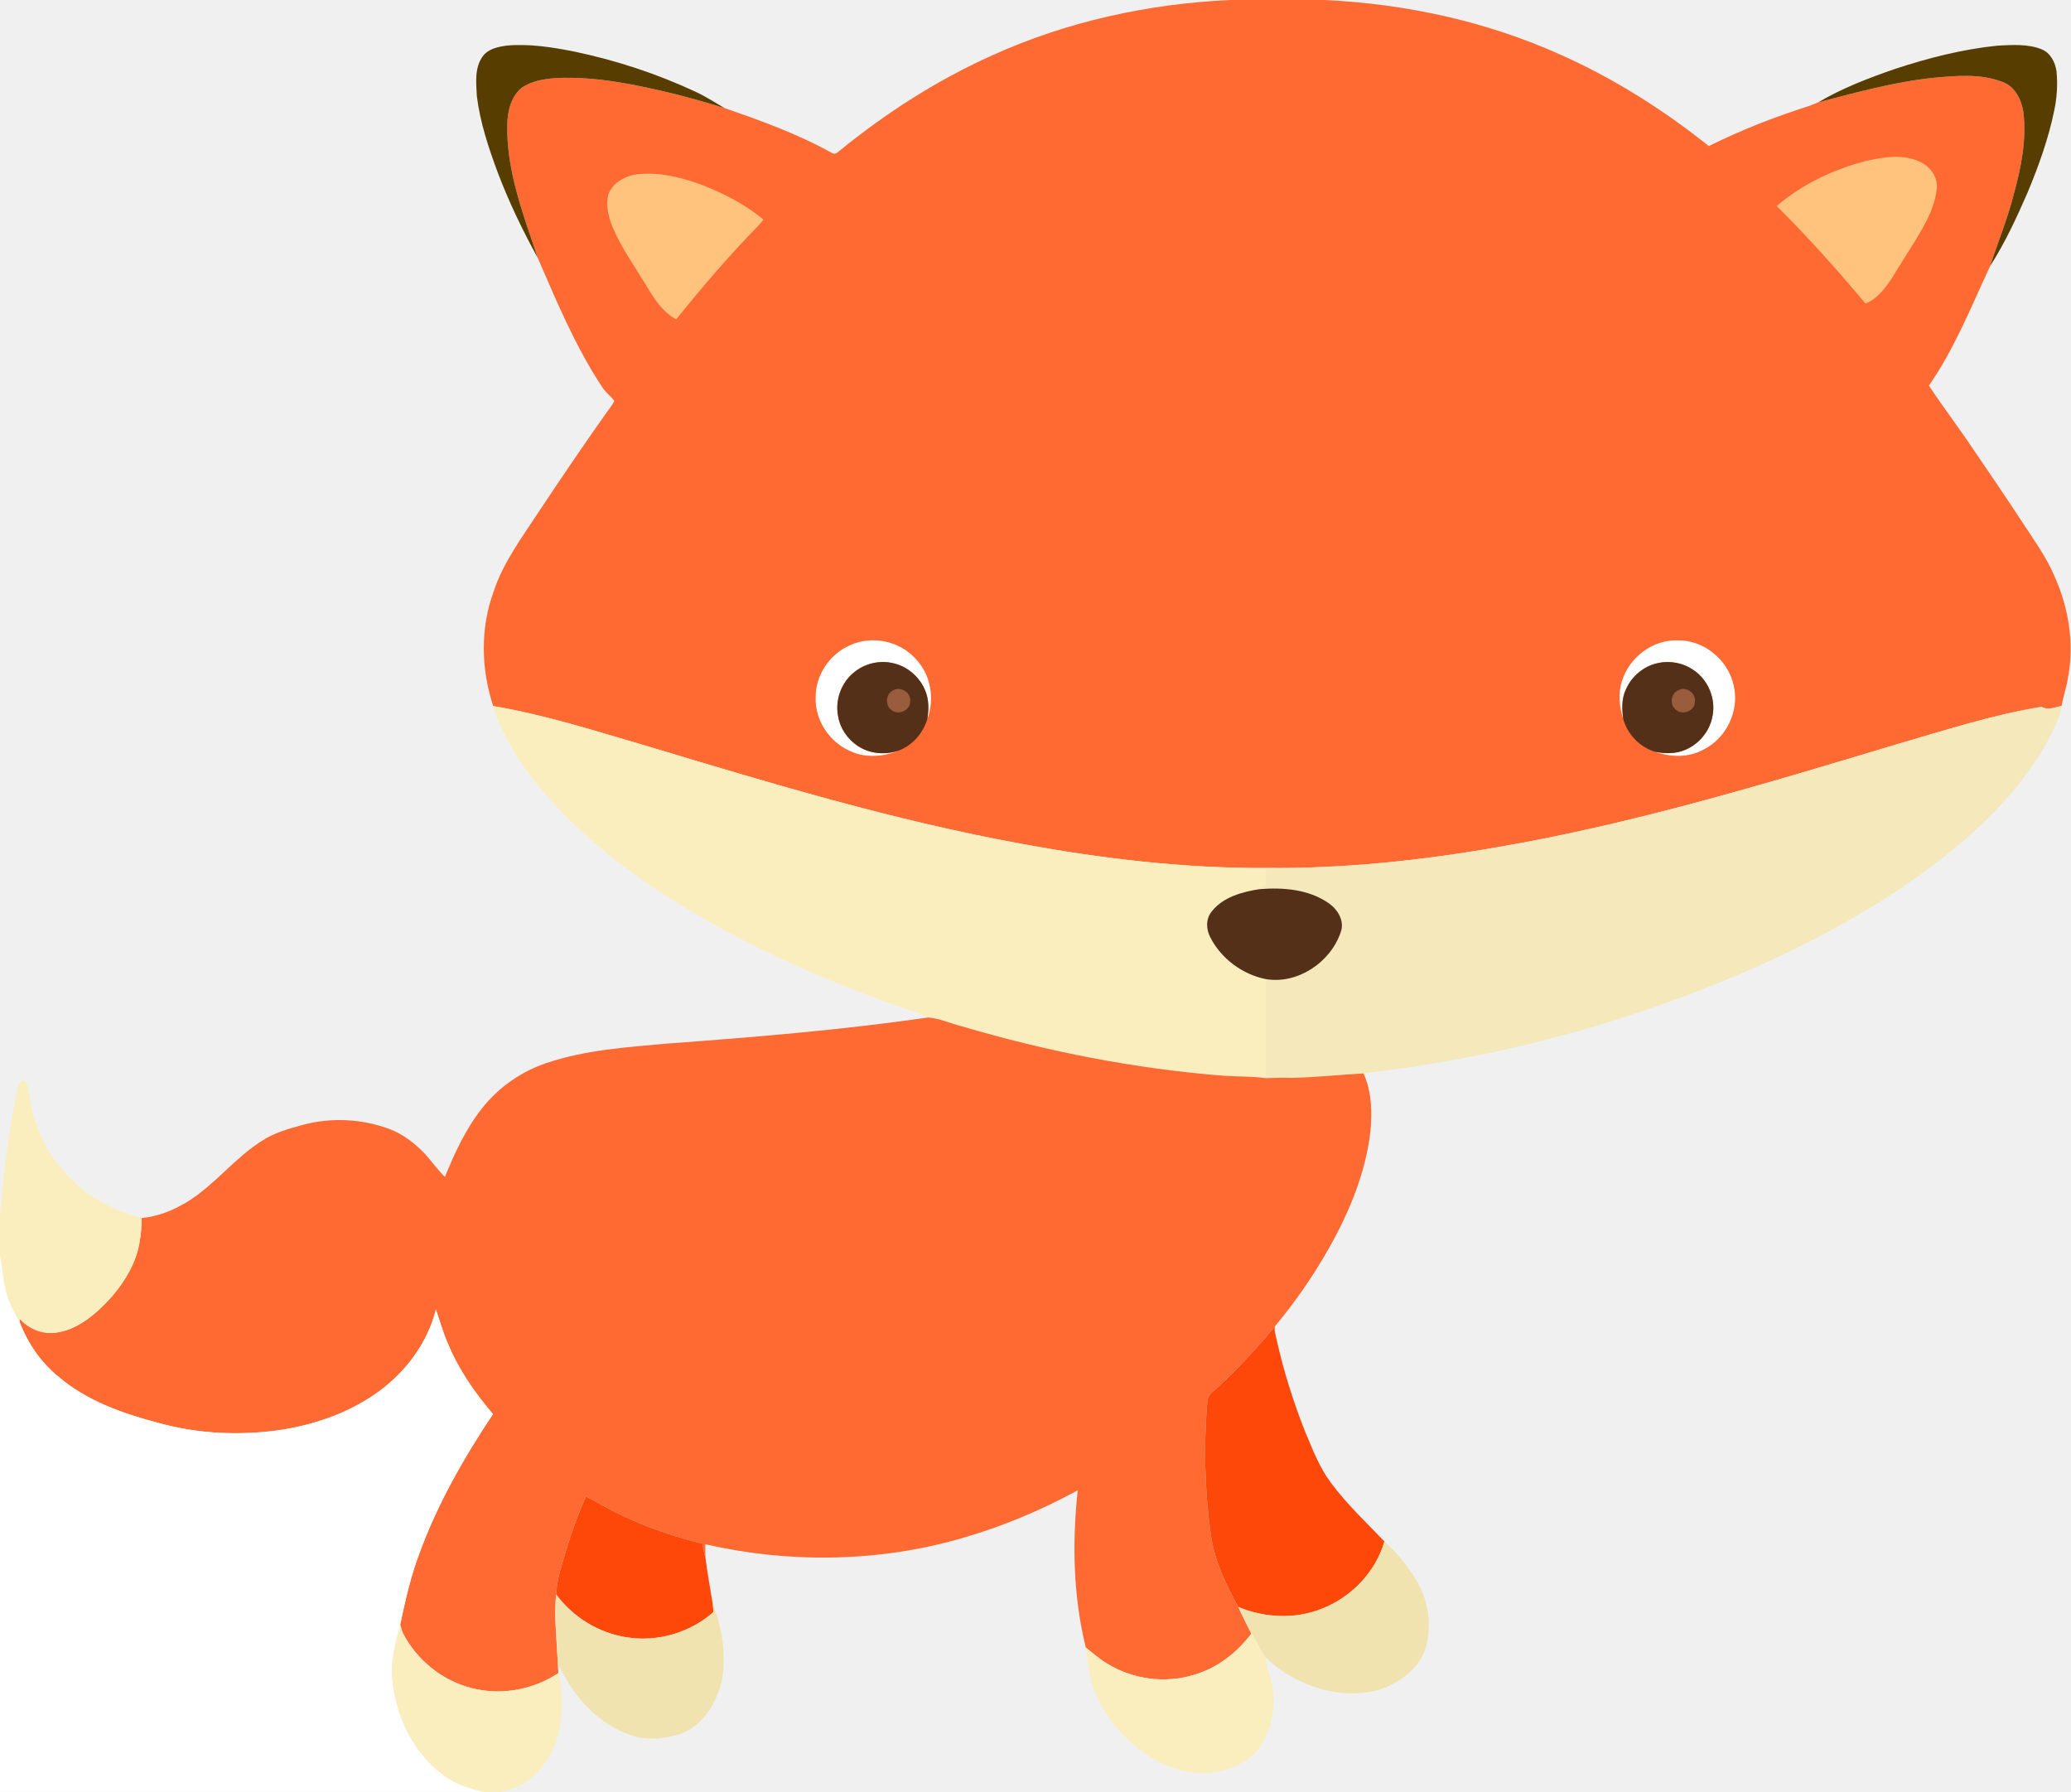
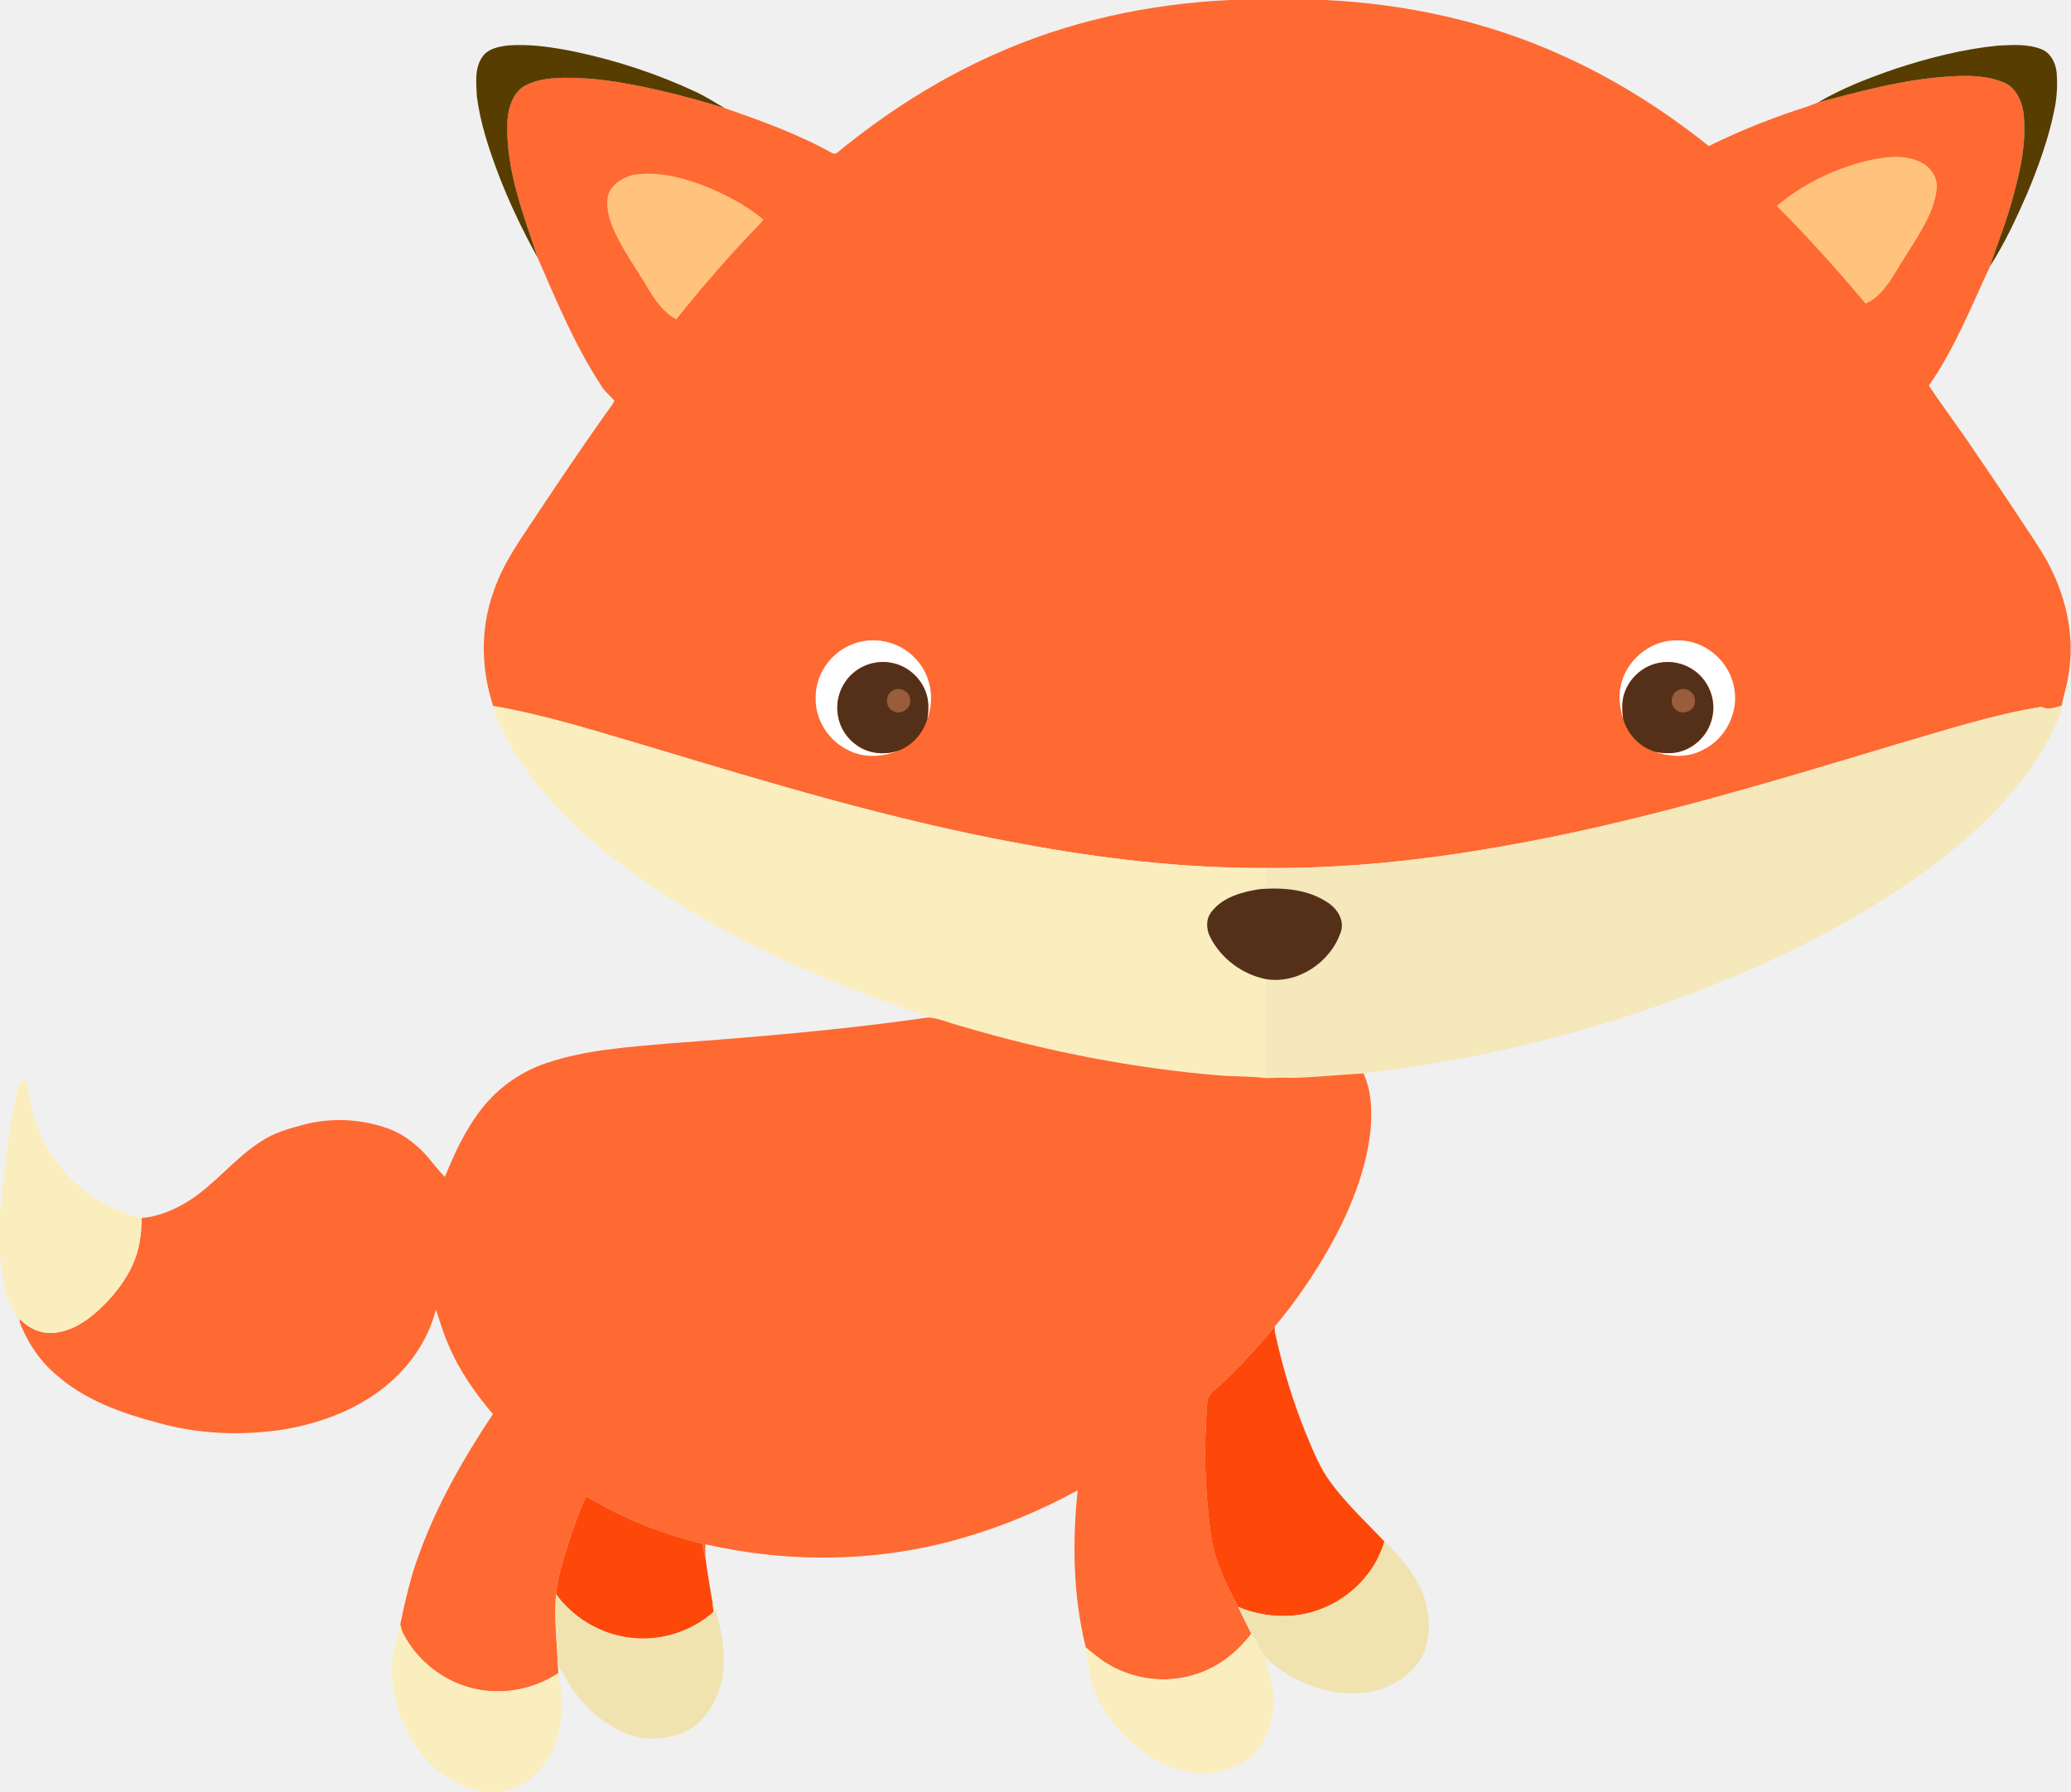
<svg xmlns="http://www.w3.org/2000/svg" viewBox="0 0 1075 930" version="1.1">
  <path fill="transparent" d=" M 0.00 0.00 L 638.40 0.00 C 596.17 1.97 554.10 11.08 515.50 28.52 C 486.68 41.40 459.90 58.57 435.47 78.51 C 434.45 79.53 433.05 80.30 431.72 79.33 C 414.11 69.56 395.11 62.64 376.11 56.11 C 371.20 53.29 366.47 50.14 361.31 47.75 C 341.28 38.37 320.11 31.41 298.47 26.84 C 286.83 24.53 274.94 22.59 263.04 23.67 C 258.47 24.30 253.25 25.34 250.45 29.42 C 246.23 35.36 247.19 43.10 247.52 49.96 C 249.26 63.74 253.68 77.01 258.53 89.97 C 264.28 105.09 271.32 119.69 279.13 133.85 C 288.91 156.43 298.47 179.31 311.97 199.99 C 313.74 203.13 316.69 205.28 318.91 208.03 C 317.57 210.84 315.43 213.15 313.71 215.72 C 302.13 232.16 290.83 248.80 279.71 265.56 C 271.02 278.90 261.19 291.84 256.19 307.15 C 249.24 326.14 249.70 347.34 256.00 366.44 C 257.51 372.54 260.40 378.16 263.24 383.72 C 274.02 404.00 289.89 421.02 306.98 436.13 C 334.34 459.67 365.58 478.30 397.97 494.05 C 420.74 505.09 444.24 514.62 468.15 522.91 C 472.69 524.55 477.50 525.58 481.67 528.12 C 436.68 534.61 391.35 538.34 346.03 541.66 C 325.09 543.55 303.77 544.94 283.71 551.73 C 270.56 556.13 258.77 564.35 250.20 575.26 C 241.77 585.90 236.03 598.33 230.95 610.84 C 227.07 607.06 223.99 602.58 220.33 598.62 C 215.13 593.25 209.06 588.55 201.99 585.93 C 187.72 580.65 171.79 579.88 157.10 583.87 C 149.81 585.83 142.38 587.93 136.00 592.10 C 121.87 600.95 111.68 614.75 97.53 623.58 C 90.24 628.05 82.12 631.45 73.53 632.18 C 57.60 628.18 42.69 619.59 32.19 606.83 C 22.63 595.66 16.86 581.54 15.02 567.01 C 14.38 564.81 14.71 561.32 11.91 560.68 C 9.86 560.90 9.59 563.36 9.12 564.94 C 5.97 579.48 3.73 594.21 2.10 609.00 C 1.27 615.81 1.32 622.72 0.00 629.47 L 0.00 0.00 Z" />
  <path fill="#ff6932" d=" M 638.40 0.00 L 687.66 0.00 C 729.90 2.02 771.98 11.14 810.57 28.64 C 837.99 40.90 863.56 57.08 887.01 75.82 C 903.58 67.58 920.87 60.81 938.50 55.17 C 940.25 54.57 941.98 53.86 943.72 53.15 C 963.60 47.95 983.53 42.43 1004.04 40.34 C 1015.85 39.26 1028.35 38.16 1039.63 42.61 C 1046.03 44.99 1049.27 51.81 1050.28 58.16 C 1052.02 72.60 1049.09 87.08 1045.25 100.96 C 1042.05 113.64 1037.02 125.74 1032.99 138.16 C 1023.19 159.17 1014.55 181.01 1001.23 200.13 C 1008.72 211.46 1017.00 222.26 1024.53 233.57 C 1032.63 245.47 1040.76 257.35 1048.65 269.40 C 1054.86 278.95 1061.68 288.19 1066.27 298.67 C 1073.78 315.27 1076.91 334.13 1073.36 352.12 C 1072.68 356.94 1070.90 361.51 1070.15 366.31 C 1066.79 367.14 1063.04 368.74 1059.76 366.86 C 1034.06 370.98 1009.27 379.18 984.33 386.37 C 916.13 406.90 847.74 427.61 777.43 439.69 C 737.73 446.62 697.46 450.88 657.12 450.50 C 614.46 450.72 571.90 445.68 530.00 437.91 C 464.10 425.91 399.89 406.52 335.85 387.24 C 309.45 379.52 283.17 371.07 256.00 366.44 C 249.70 347.34 249.24 326.14 256.19 307.15 C 261.19 291.84 271.02 278.90 279.71 265.56 C 290.83 248.80 302.13 232.16 313.71 215.72 C 315.43 213.15 317.57 210.84 318.91 208.03 C 316.69 205.28 313.74 203.13 311.97 199.99 C 298.47 179.31 288.91 156.43 279.13 133.85 C 271.73 111.53 262.85 88.87 263.32 64.98 C 263.37 58.01 265.14 50.31 270.70 45.64 C 275.99 41.92 282.67 40.93 288.99 40.48 C 309.81 39.60 330.38 43.99 350.50 48.84 C 359.08 51.08 367.65 53.43 376.11 56.11 C 395.11 62.64 414.11 69.56 431.72 79.33 C 433.05 80.30 434.45 79.53 435.47 78.51 C 459.90 58.57 486.68 41.40 515.50 28.52 C 554.10 11.08 596.17 1.97 638.40 0.00 Z" />
  <path fill="transparent" d=" M 687.66 0.00 L 1075.00 0.00 L 1075.00 930.00 L 260.32 930.00 C 265.39 928.65 270.68 927.23 274.74 923.73 C 283.61 916.74 289.28 906.16 290.80 895.03 C 291.96 886.17 291.79 877.08 289.89 868.34 C 289.74 867.06 289.64 865.78 289.59 864.50 C 292.62 868.28 294.34 872.88 297.22 876.76 C 305.02 888.15 316.38 897.41 329.73 901.34 C 336.65 903.15 344.02 902.38 350.89 900.69 C 364.21 897.16 372.40 883.82 374.96 871.01 C 376.98 857.87 374.67 844.27 369.88 831.96 C 368.59 824.16 367.16 816.37 366.19 808.52 C 366.10 806.17 366.13 803.84 366.11 801.51 C 409.67 811.43 455.83 810.88 498.84 798.48 C 519.88 792.49 540.18 783.97 559.40 773.53 C 556.53 800.71 557.01 828.50 563.63 855.13 C 564.85 862.70 565.19 870.55 568.16 877.72 C 574.02 891.98 584.52 904.31 597.71 912.29 C 608.19 918.58 620.96 922.06 633.10 919.30 C 640.63 917.67 648.25 914.26 653.04 908.00 C 660.08 898.34 662.72 885.66 660.20 873.98 C 659.56 869.42 657.14 865.23 657.28 860.57 C 666.51 869.44 678.50 875.31 690.98 877.93 C 701.69 879.78 713.29 879.30 723.02 874.01 C 730.40 870.10 737.18 864.00 739.83 855.86 C 743.57 843.91 741.50 830.58 735.02 819.95 C 730.60 812.55 724.99 805.83 718.63 800.04 C 709.09 790.09 698.96 780.58 690.74 769.45 C 684.81 761.55 681.34 752.22 677.52 743.21 C 671.28 727.56 666.26 711.43 662.59 695.00 C 662.17 692.81 661.27 690.58 661.81 688.34 C 672.68 675.38 682.24 661.33 690.54 646.59 C 700.79 628.14 708.97 608.14 711.37 587.03 C 712.18 577.65 712.09 567.89 708.55 559.02 C 708.60 558.49 708.68 557.43 708.72 556.90 C 779.71 548.91 849.41 529.68 914.62 500.53 C 937.27 490.33 959.28 478.66 980.19 465.24 C 1004.29 449.70 1027.21 431.78 1045.66 409.69 C 1054.92 398.46 1063.08 386.15 1068.56 372.62 C 1069.43 370.61 1069.82 368.45 1070.15 366.31 C 1070.90 361.51 1072.68 356.94 1073.36 352.12 C 1076.91 334.13 1073.78 315.27 1066.27 298.67 C 1061.68 288.19 1054.86 278.95 1048.65 269.40 C 1040.76 257.35 1032.63 245.47 1024.53 233.57 C 1017.00 222.26 1008.72 211.46 1001.23 200.13 C 1014.55 181.01 1023.19 159.17 1032.99 138.16 C 1040.67 126.15 1046.70 113.19 1052.37 100.15 C 1058.17 86.29 1063.28 72.06 1066.31 57.32 C 1067.70 50.75 1068.12 43.98 1067.51 37.29 C 1066.93 32.45 1064.36 27.37 1059.60 25.52 C 1052.42 22.71 1044.52 23.31 1036.99 23.68 C 1018.79 25.51 1000.97 30.07 983.63 35.78 C 969.91 40.52 956.24 45.74 943.72 53.15 C 941.98 53.86 940.25 54.57 938.50 55.17 C 920.87 60.81 903.58 67.58 887.01 75.82 C 863.56 57.08 837.99 40.90 810.57 28.64 C 771.98 11.14 729.90 2.02 687.66 0.00 Z" />
  <path fill="#583d00" d=" M 250.45 29.42 C 253.25 25.34 258.47 24.30 263.04 23.67 C 274.94 22.59 286.83 24.53 298.47 26.84 C 320.11 31.41 341.28 38.37 361.31 47.75 C 366.47 50.14 371.20 53.29 376.11 56.11 C 367.65 53.43 359.08 51.08 350.50 48.84 C 330.38 43.99 309.81 39.60 288.99 40.48 C 282.67 40.93 275.99 41.92 270.70 45.64 C 265.14 50.31 263.37 58.01 263.32 64.98 C 262.85 88.87 271.73 111.53 279.13 133.85 C 271.32 119.69 264.28 105.09 258.53 89.97 C 253.68 77.01 249.26 63.74 247.52 49.96 C 247.19 43.10 246.23 35.36 250.45 29.42 Z" />
  <path fill="#583d00" d=" M 983.63 35.78 C 1000.97 30.07 1018.79 25.51 1036.99 23.68 C 1044.52 23.31 1052.42 22.71 1059.60 25.52 C 1064.36 27.37 1066.93 32.45 1067.51 37.29 C 1068.12 43.98 1067.70 50.75 1066.31 57.32 C 1063.28 72.06 1058.17 86.29 1052.37 100.15 C 1046.70 113.19 1040.67 126.15 1032.99 138.16 C 1037.02 125.74 1042.05 113.64 1045.25 100.96 C 1049.09 87.08 1052.02 72.60 1050.28 58.16 C 1049.27 51.81 1046.03 44.99 1039.63 42.61 C 1028.35 38.16 1015.85 39.26 1004.04 40.34 C 983.53 42.43 963.60 47.95 943.72 53.15 C 956.24 45.74 969.91 40.52 983.63 35.78 Z" />
  <path fill="#ffc37e" d=" M 967.86 83.72 C 977.03 81.63 987.18 79.79 996.12 83.75 C 1001.41 85.93 1005.56 91.18 1005.39 97.06 C 1004.85 105.08 1001.34 112.49 997.45 119.39 C 992.59 127.78 987.15 135.82 982.19 144.16 C 978.65 149.47 974.35 155.23 968.33 157.55 C 953.66 140.08 938.45 123.02 922.25 106.93 C 935.32 95.73 951.27 88.10 967.86 83.72 Z" />
  <path fill="#ffc37e" d=" M 328.80 90.74 C 340.77 88.84 352.83 91.76 364.04 95.85 C 375.55 100.33 386.77 105.99 396.28 113.98 C 395.50 114.95 394.74 115.94 393.90 116.86 C 378.70 132.35 364.61 148.88 350.98 165.76 C 344.65 162.35 340.34 156.31 336.71 150.29 C 330.28 139.40 322.63 129.14 317.77 117.39 C 315.72 112.18 314.39 106.35 315.78 100.81 C 317.86 95.35 323.34 92.05 328.80 90.74 Z" />
  <path fill="#ffffff" d=" M 441.06 334.96 C 452.37 329.67 466.83 332.54 475.19 341.84 C 483.16 350.01 485.33 362.68 481.34 373.24 C 482.12 368.47 482.24 363.39 480.41 358.84 C 477.58 351.42 470.84 345.59 463.03 344.09 C 456.08 342.61 448.53 344.54 443.11 349.12 C 436.51 354.55 433.30 363.72 435.12 372.08 C 436.18 378.16 439.98 383.60 445.06 387.03 C 451.38 391.37 459.89 392.03 467.00 389.37 C 458.72 392.90 448.83 393.66 440.61 389.50 C 430.22 384.71 423.00 373.57 423.39 362.06 C 423.23 350.58 430.59 339.56 441.06 334.96 Z" />
  <path fill="#ffffff" d=" M 841.90 353.58 C 845.59 341.22 857.91 331.87 870.92 332.37 C 884.57 332.12 897.20 342.66 899.95 355.94 C 903.00 368.95 896.06 383.35 884.05 389.15 C 876.36 393.34 867.09 393.03 859.01 390.16 C 864.29 391.28 870.05 391.33 875.05 389.05 C 882.00 386.04 887.40 379.53 888.82 372.06 C 890.86 363.05 886.83 353.09 879.23 347.89 C 873.99 344.17 867.19 342.76 860.91 344.10 C 853.39 345.55 846.85 351.00 843.88 358.03 C 841.70 362.73 841.89 368.10 842.57 373.13 C 840.54 366.84 839.84 359.96 841.90 353.58 Z" />
  <path fill="#553018" d=" M 443.11 349.12 C 448.53 344.54 456.08 342.61 463.03 344.09 C 470.84 345.59 477.58 351.42 480.41 358.84 C 482.24 363.39 482.12 368.47 481.34 373.24 C 479.15 380.38 473.98 386.54 467.00 389.37 C 459.89 392.03 451.38 391.37 445.06 387.03 C 439.98 383.60 436.18 378.16 435.12 372.08 C 433.30 363.72 436.51 354.55 443.11 349.12 Z" />
  <path fill="#553018" d=" M 843.88 358.03 C 846.85 351.00 853.39 345.55 860.91 344.10 C 867.19 342.76 873.99 344.17 879.23 347.89 C 886.83 353.09 890.86 363.05 888.82 372.06 C 887.40 379.53 882.00 386.04 875.05 389.05 C 870.05 391.33 864.29 391.28 859.01 390.16 C 851.07 387.73 844.78 381.11 842.57 373.13 C 841.89 368.10 841.70 362.73 843.88 358.03 Z" />
  <path fill="#995c3c" d=" M 463.31 358.46 C 467.20 355.91 472.90 359.28 472.49 363.92 C 472.56 368.42 466.88 371.34 463.20 368.85 C 459.42 366.71 459.49 360.51 463.31 358.46 Z" />
  <path fill="#995c3c" d=" M 871.21 358.22 C 875.12 356.04 880.31 359.64 879.77 364.05 C 879.97 368.99 873.23 371.60 869.79 368.28 C 866.46 365.67 867.31 359.80 871.21 358.22 Z" />
  <path fill="#f5e8bb" d=" M 1059.76 366.86 C 1063.04 368.74 1066.79 367.14 1070.15 366.31 C 1069.82 368.45 1069.43 370.61 1068.56 372.62 C 1063.08 386.15 1054.92 398.46 1045.66 409.69 C 1027.21 431.78 1004.29 449.70 980.19 465.24 C 959.28 478.66 937.27 490.33 914.62 500.53 C 849.41 529.68 779.71 548.91 708.72 556.90 C 708.68 557.43 708.60 558.49 708.55 559.02 C 708.35 558.55 707.95 557.60 707.74 557.13 C 695.17 557.81 682.64 559.23 670.04 559.44 C 665.70 559.26 661.37 559.44 657.04 559.58 C 657.08 542.45 657.01 525.31 657.03 508.18 C 673.54 510.96 690.51 499.57 695.86 484.05 C 698.17 478.06 694.37 471.88 689.44 468.61 C 679.08 461.51 665.90 460.50 653.72 461.50 C 654.81 460.67 655.89 459.82 656.98 458.97 C 657.05 456.14 657.10 453.32 657.12 450.50 C 697.46 450.88 737.73 446.62 777.43 439.69 C 847.74 427.61 916.13 406.90 984.33 386.37 C 1009.27 379.18 1034.06 370.98 1059.76 366.86 Z" />
  <path fill="#fbeebe" d=" M 256.00 366.44 C 283.17 371.07 309.45 379.52 335.85 387.24 C 399.89 406.52 464.10 425.91 530.00 437.91 C 571.90 445.68 614.46 450.72 657.12 450.50 C 657.10 453.32 657.05 456.14 656.98 458.97 C 655.89 459.82 654.81 460.67 653.72 461.50 C 644.73 462.94 634.92 465.53 629.03 473.01 C 625.85 476.79 625.99 482.25 628.22 486.46 C 633.83 497.56 644.87 505.72 657.03 508.18 C 657.01 525.31 657.08 542.45 657.04 559.58 C 649.75 558.58 642.38 558.82 635.06 558.33 C 589.10 554.71 543.64 545.78 499.45 532.73 C 493.50 531.30 487.83 528.49 481.67 528.12 C 477.50 525.58 472.69 524.55 468.15 522.91 C 444.24 514.62 420.74 505.09 397.97 494.05 C 365.58 478.30 334.34 459.67 306.98 436.13 C 289.89 421.02 274.02 404.00 263.24 383.72 C 260.40 378.16 257.51 372.54 256.00 366.44 Z" />
  <path fill="#553018" d=" M 629.03 473.01 C 634.92 465.53 644.73 462.94 653.72 461.50 C 665.90 460.50 679.08 461.51 689.44 468.61 C 694.37 471.88 698.17 478.06 695.86 484.05 C 690.51 499.57 673.54 510.96 657.03 508.18 C 644.87 505.72 633.83 497.56 628.22 486.46 C 625.99 482.25 625.85 476.79 629.03 473.01 Z" />
  <path fill="#ff6932" d=" M 346.03 541.66 C 391.35 538.34 436.68 534.61 481.67 528.12 C 487.83 528.49 493.50 531.30 499.45 532.73 C 543.64 545.78 589.10 554.71 635.06 558.33 C 642.38 558.82 649.75 558.58 657.04 559.58 C 661.37 559.44 665.70 559.26 670.04 559.44 C 682.64 559.23 695.17 557.81 707.74 557.13 C 707.95 557.60 708.35 558.55 708.55 559.02 C 712.09 567.89 712.18 577.65 711.37 587.03 C 708.97 608.14 700.79 628.14 690.54 646.59 C 682.24 661.33 672.68 675.38 661.81 688.34 C 653.09 699.02 643.65 709.14 633.64 718.63 C 630.92 721.39 626.52 723.53 626.63 727.99 C 624.78 750.54 625.31 773.30 628.41 795.71 C 630.10 809.43 636.17 822.10 642.76 834.08 C 644.88 838.76 647.24 843.32 649.54 847.92 C 642.01 857.86 631.71 865.91 619.60 869.33 C 604.66 873.89 587.87 871.60 574.61 863.40 C 570.63 861.08 567.24 857.94 563.63 855.13 C 557.01 828.50 556.53 800.71 559.40 773.53 C 540.18 783.97 519.88 792.49 498.84 798.48 C 455.83 810.88 409.67 811.43 366.11 801.51 C 366.13 803.84 366.10 806.17 366.19 808.52 C 365.49 806.13 364.93 803.71 364.68 801.24 C 345.63 796.56 327.08 789.63 310.06 779.83 C 308.13 778.69 306.12 777.73 304.10 776.78 C 298.31 789.78 294.00 803.39 290.27 817.10 C 289.36 820.49 288.96 823.98 288.63 827.48 C 287.57 839.83 289.09 852.17 289.59 864.50 C 289.64 865.78 289.74 867.06 289.89 868.34 C 276.82 877.07 260.15 880.11 244.90 876.18 C 229.67 872.36 216.39 861.70 209.20 847.76 C 208.52 846.31 208.16 844.73 207.73 843.21 C 210.36 830.80 213.11 818.37 217.62 806.47 C 226.98 780.68 240.72 756.73 255.88 733.95 C 246.50 722.93 238.09 710.92 232.56 697.47 C 229.98 691.72 228.36 685.63 226.25 679.70 C 222.01 696.72 211.00 711.58 197.00 721.93 C 182.40 732.72 164.87 739.01 147.06 741.96 C 125.43 745.26 103.03 744.38 81.92 738.43 C 63.56 733.61 45.02 727.05 30.38 714.56 C 21.26 707.20 14.42 697.22 10.26 686.31 C 10.22 685.83 10.15 684.85 10.11 684.37 C 14.82 689.61 21.92 692.69 29.00 691.68 C 38.91 690.38 47.29 684.01 54.15 677.11 C 60.08 671.16 65.21 664.31 68.75 656.67 C 72.31 649.04 73.49 640.53 73.53 632.18 C 82.12 631.45 90.24 628.05 97.53 623.58 C 111.68 614.75 121.87 600.95 136.00 592.10 C 142.38 587.93 149.81 585.83 157.10 583.87 C 171.79 579.88 187.72 580.65 201.99 585.93 C 209.06 588.55 215.13 593.25 220.33 598.62 C 223.99 602.58 227.07 607.06 230.95 610.84 C 236.03 598.33 241.77 585.90 250.20 575.26 C 258.77 564.35 270.56 556.13 283.71 551.73 C 303.77 544.94 325.09 543.55 346.03 541.66 Z" />
  <path fill="#fbeebe" d=" M 9.12 564.94 C 9.59 563.36 9.86 560.90 11.91 560.68 C 14.71 561.32 14.38 564.81 15.02 567.01 C 16.86 581.54 22.63 595.66 32.19 606.83 C 42.69 619.59 57.60 628.18 73.53 632.18 C 73.49 640.53 72.31 649.04 68.75 656.67 C 65.21 664.31 60.08 671.16 54.15 677.11 C 47.29 684.01 38.91 690.38 29.00 691.68 C 21.92 692.69 14.82 689.61 10.11 684.37 C 10.15 684.85 10.22 685.83 10.26 686.31 C 7.71 681.57 4.86 676.91 3.45 671.68 C 1.53 665.33 1.38 658.66 0.00 652.21 L 0.00 629.47 C 1.32 622.72 1.27 615.81 2.10 609.00 C 3.73 594.21 5.97 579.48 9.12 564.94 Z" />
-   <path fill="#ffffff" d=" M 0.00 652.21 C 1.38 658.66 1.53 665.33 3.45 671.68 C 4.86 676.91 7.71 681.57 10.26 686.31 C 14.42 697.22 21.26 707.20 30.38 714.56 C 45.02 727.05 63.56 733.61 81.92 738.43 C 103.03 744.38 125.43 745.26 147.06 741.96 C 164.87 739.01 182.40 732.72 197.00 721.93 C 211.00 711.58 222.01 696.72 226.25 679.70 C 228.36 685.63 229.98 691.72 232.56 697.47 C 238.09 710.92 246.50 722.93 255.88 733.95 C 240.72 756.73 226.98 780.68 217.62 806.47 C 213.11 818.37 210.36 830.80 207.73 843.21 C 205.23 852.92 202.40 862.88 203.76 873.00 C 205.95 892.67 215.89 912.31 232.87 923.14 C 238.16 926.70 244.41 928.24 250.45 930.00 L 0.00 930.00 L 0.00 652.21 Z" />
+   <path fill="transparent" d=" M 0.00 652.21 C 1.38 658.66 1.53 665.33 3.45 671.68 C 4.86 676.91 7.71 681.57 10.26 686.31 C 14.42 697.22 21.26 707.20 30.38 714.56 C 45.02 727.05 63.56 733.61 81.92 738.43 C 103.03 744.38 125.43 745.26 147.06 741.96 C 164.87 739.01 182.40 732.72 197.00 721.93 C 211.00 711.58 222.01 696.72 226.25 679.70 C 228.36 685.63 229.98 691.72 232.56 697.47 C 238.09 710.92 246.50 722.93 255.88 733.95 C 240.72 756.73 226.98 780.68 217.62 806.47 C 213.11 818.37 210.36 830.80 207.73 843.21 C 205.23 852.92 202.40 862.88 203.76 873.00 C 205.95 892.67 215.89 912.31 232.87 923.14 C 238.16 926.70 244.41 928.24 250.45 930.00 L 0.00 930.00 L 0.00 652.21 Z" />
  <path fill="#fe480a" d=" M 633.64 718.63 C 643.65 709.14 653.09 699.02 661.81 688.34 C 661.27 690.58 662.17 692.81 662.59 695.00 C 666.26 711.43 671.28 727.56 677.52 743.21 C 681.34 752.22 684.81 761.55 690.74 769.45 C 698.96 780.58 709.09 790.09 718.63 800.04 C 714.07 815.94 701.40 829.06 686.05 835.00 C 672.23 840.54 656.41 839.74 642.76 834.08 C 636.17 822.10 630.10 809.43 628.41 795.71 C 625.31 773.30 624.78 750.54 626.63 727.99 C 626.52 723.53 630.92 721.39 633.64 718.63 Z" />
  <path fill="#fe480a" d=" M 304.10 776.78 C 306.12 777.73 308.13 778.69 310.06 779.83 C 327.08 789.63 345.63 796.56 364.68 801.24 C 364.93 803.71 365.49 806.13 366.19 808.52 C 367.16 816.37 368.59 824.16 369.88 831.96 C 370.08 833.55 370.34 835.17 370.22 836.80 C 358.33 847.29 341.70 852.24 326.01 849.90 C 311.19 847.87 297.45 839.52 288.63 827.48 C 288.96 823.98 289.36 820.49 290.27 817.10 C 294.00 803.39 298.31 789.78 304.10 776.78 Z" />
  <path fill="#f1e3b0" d=" M 718.63 800.04 C 724.99 805.83 730.60 812.55 735.02 819.95 C 741.50 830.58 743.57 843.91 739.83 855.86 C 737.18 864.00 730.40 870.10 723.02 874.01 C 713.29 879.30 701.69 879.78 690.98 877.93 C 678.50 875.31 666.51 869.44 657.28 860.57 C 653.79 856.91 652.91 851.66 649.54 847.92 C 647.24 843.32 644.88 838.76 642.76 834.08 C 656.41 839.74 672.23 840.54 686.05 835.00 C 701.40 829.06 714.07 815.94 718.63 800.04 Z" />
  <path fill="#f1e3b0" d=" M 289.59 864.50 C 289.09 852.17 287.57 839.83 288.63 827.48 C 297.45 839.52 311.19 847.87 326.01 849.90 C 341.70 852.24 358.33 847.29 370.22 836.80 C 370.34 835.17 370.08 833.55 369.88 831.96 C 374.67 844.27 376.98 857.87 374.96 871.01 C 372.40 883.82 364.21 897.16 350.89 900.69 C 344.02 902.38 336.65 903.15 329.73 901.34 C 316.38 897.41 305.02 888.15 297.22 876.76 C 294.34 872.88 292.62 868.28 289.59 864.50 Z" />
  <path fill="#fbeebe" d=" M 203.76 873.00 C 202.40 862.88 205.23 852.92 207.73 843.21 C 208.16 844.73 208.52 846.31 209.20 847.76 C 216.39 861.70 229.67 872.36 244.90 876.18 C 260.15 880.11 276.82 877.07 289.89 868.34 C 291.79 877.08 291.96 886.17 290.80 895.03 C 289.28 906.16 283.61 916.74 274.74 923.73 C 270.68 927.23 265.39 928.65 260.32 930.00 L 250.45 930.00 C 244.41 928.24 238.16 926.70 232.87 923.14 C 215.89 912.31 205.95 892.67 203.76 873.00 Z" />
  <path fill="#fbeebe" d=" M 619.60 869.33 C 631.71 865.91 642.01 857.86 649.54 847.92 C 652.91 851.66 653.79 856.91 657.28 860.57 C 657.14 865.23 659.56 869.42 660.20 873.98 C 662.72 885.66 660.08 898.34 653.04 908.00 C 648.25 914.26 640.63 917.67 633.10 919.30 C 620.96 922.06 608.19 918.58 597.71 912.29 C 584.52 904.31 574.02 891.98 568.16 877.72 C 565.19 870.55 564.85 862.70 563.63 855.13 C 567.24 857.94 570.63 861.08 574.61 863.40 C 587.87 871.60 604.66 873.89 619.60 869.33 Z" />
</svg>
